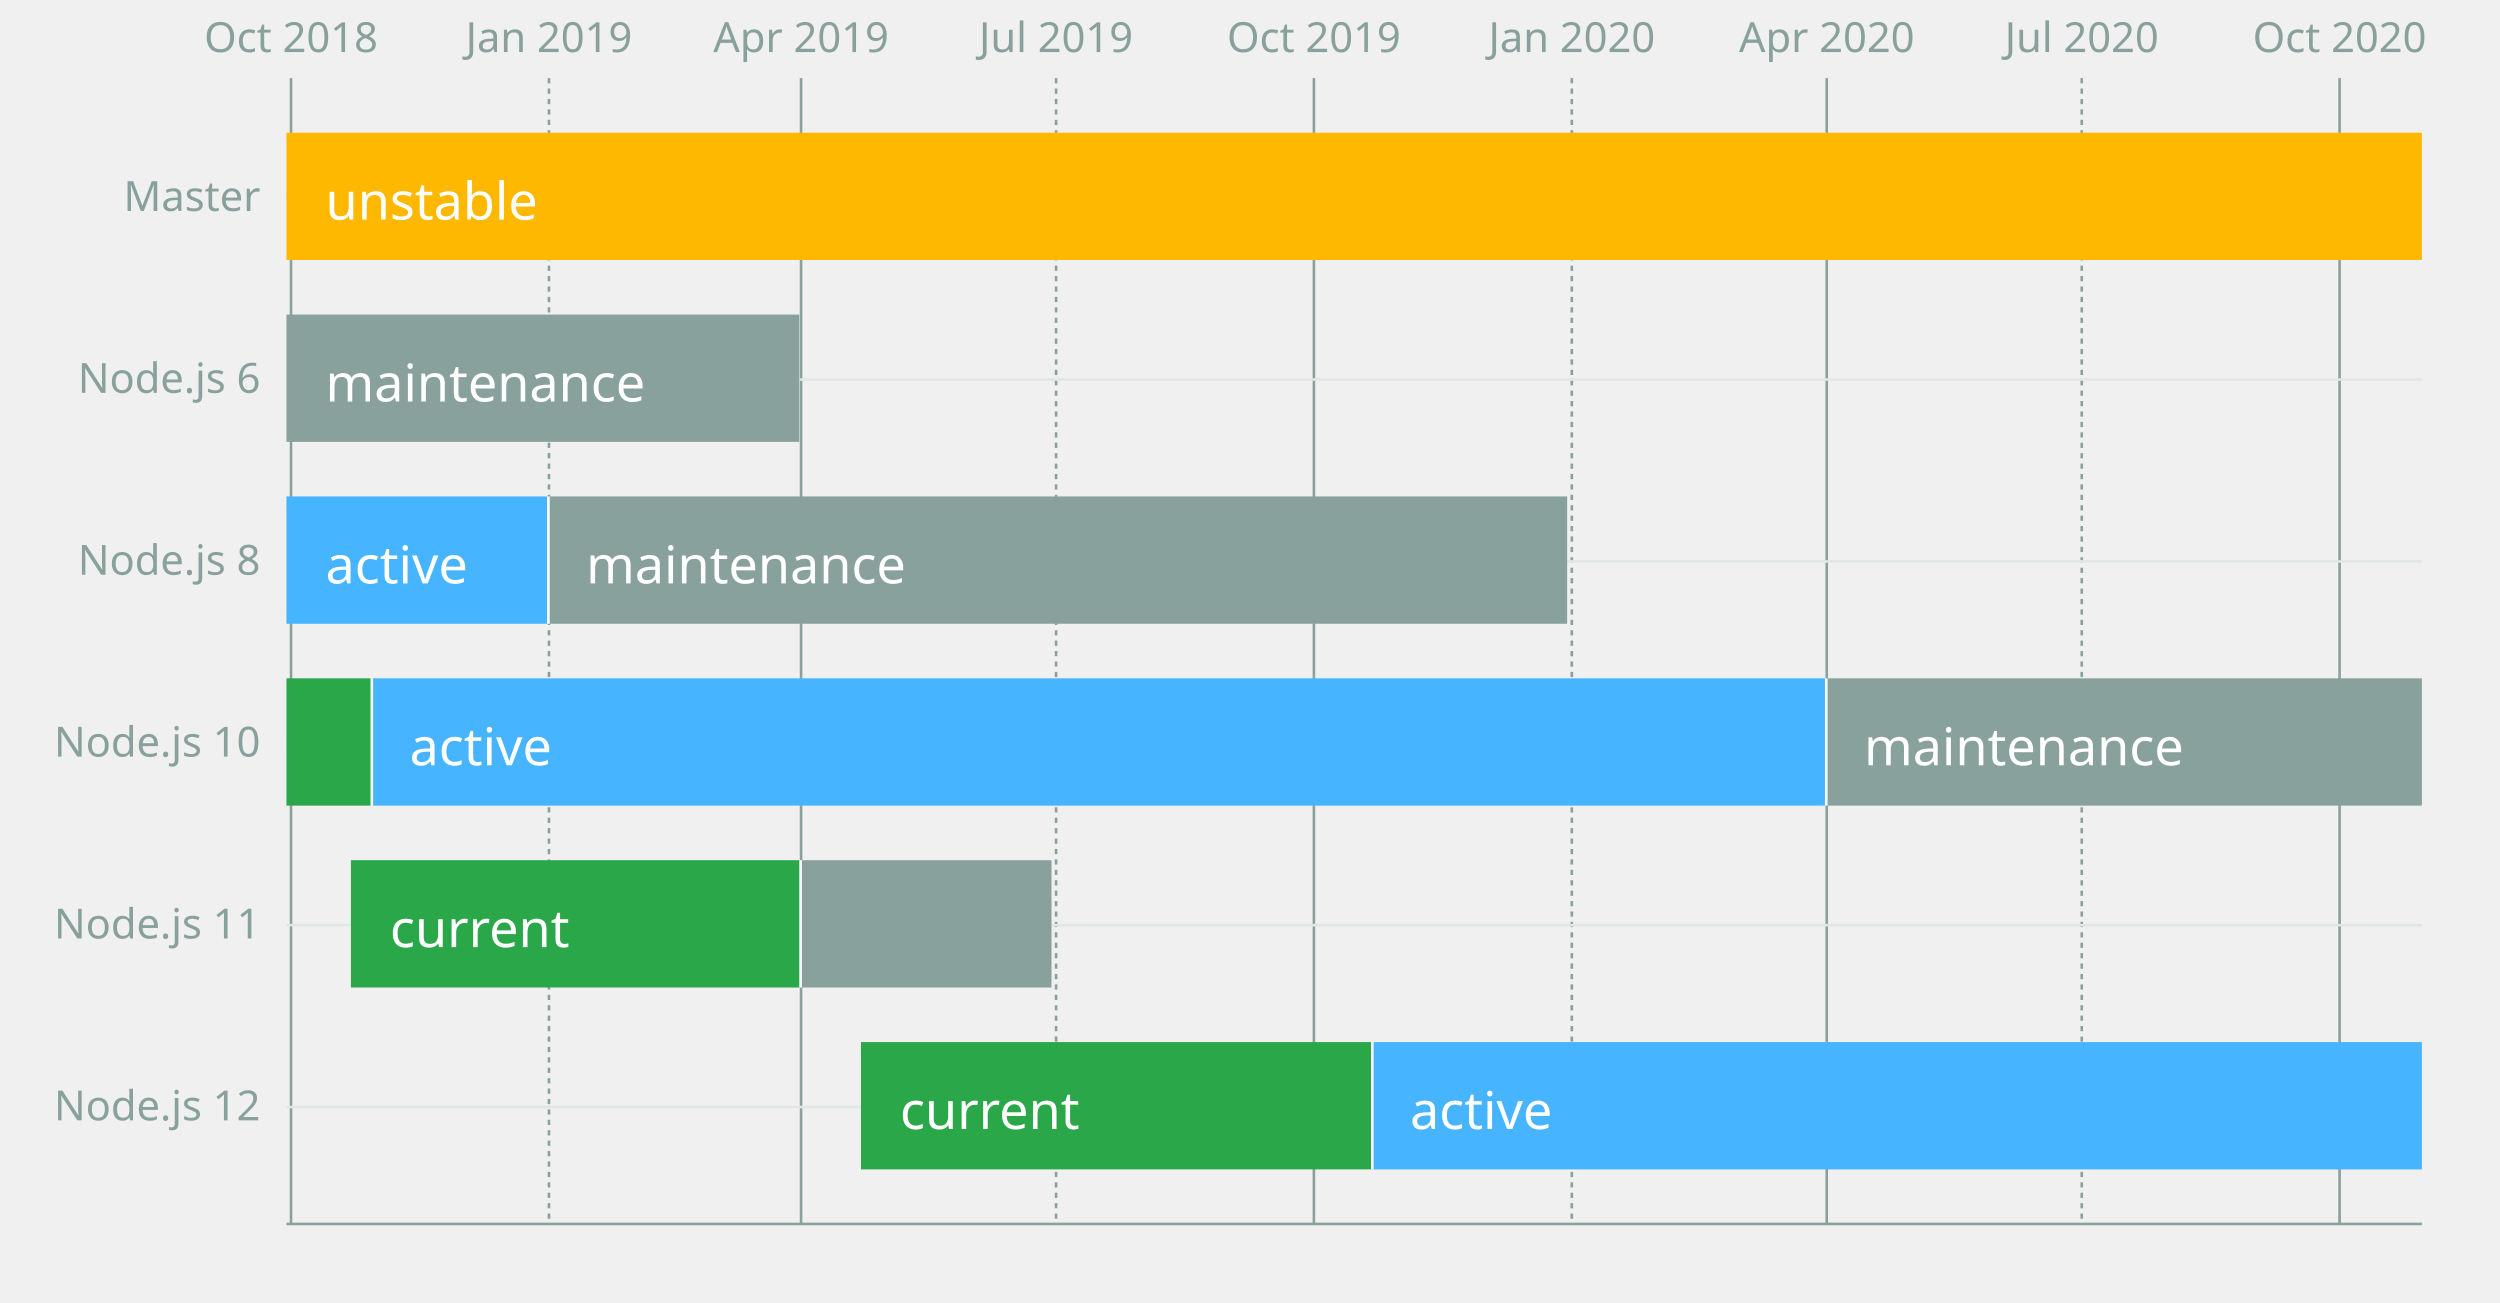
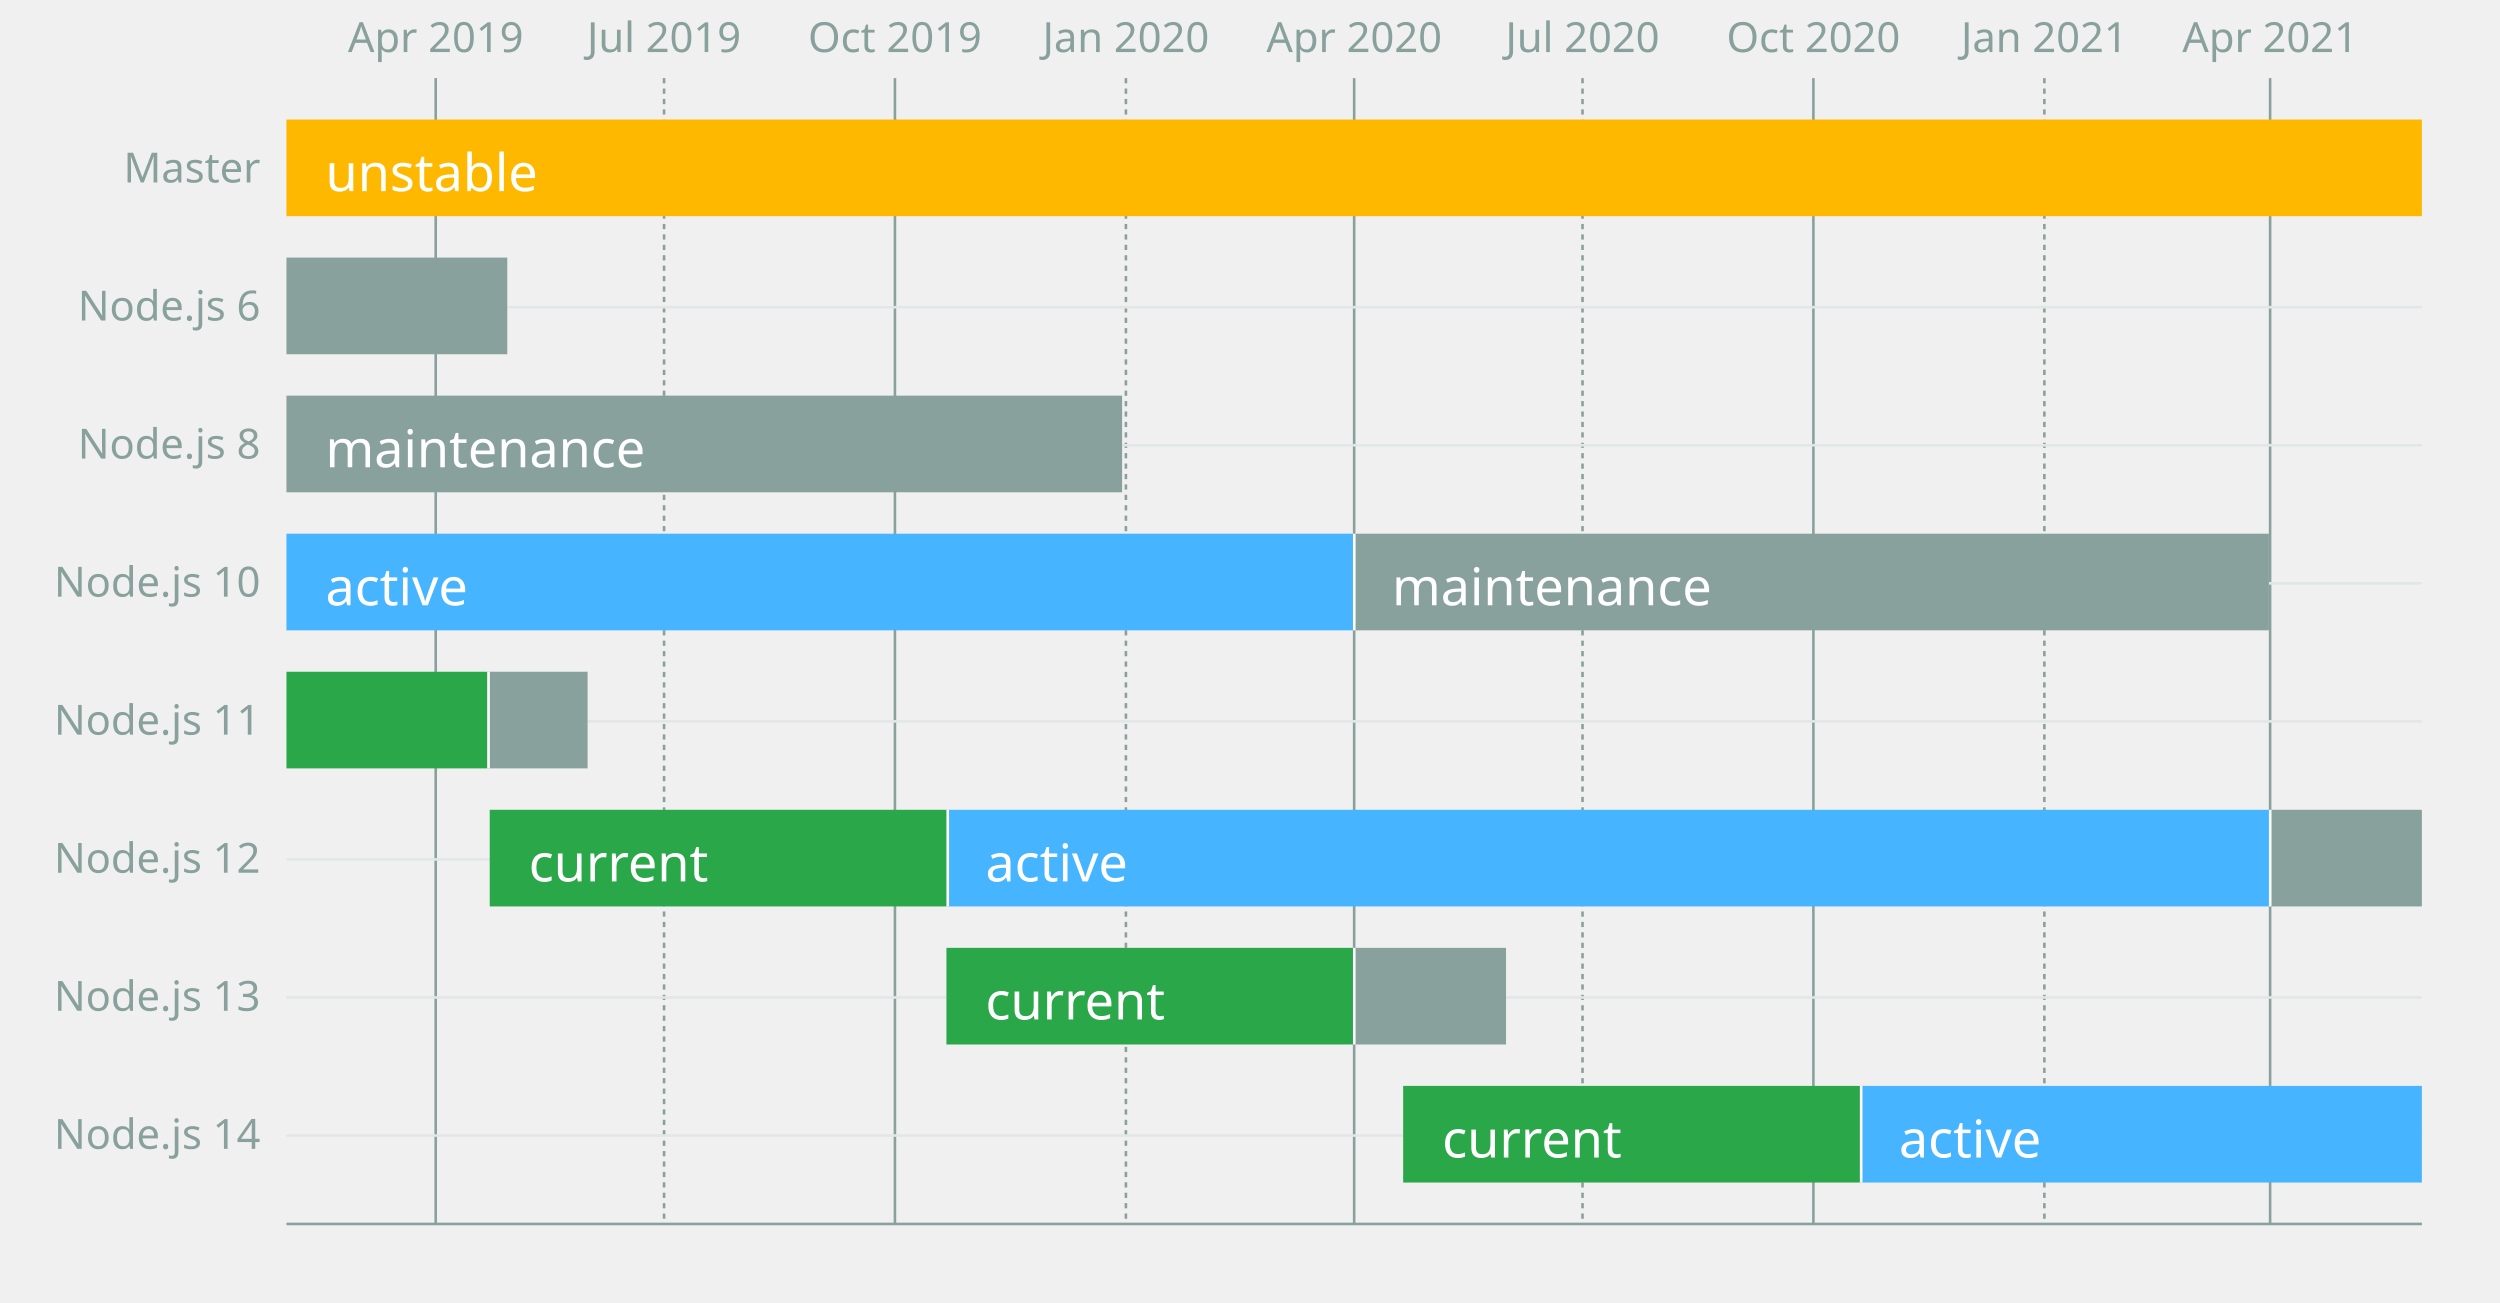
<svg xmlns="http://www.w3.org/2000/svg" width="960" height="500">
  <defs>
    <style>.current{fill:#2aa748}.active{fill:#47b4ff}.maintenance,.tick text{fill:#89a19d}.unstable{fill:#ffb800}.bar-join,.label{fill:#fff}.bar-join.current{display:none}.tick text{font:16px sans-serif}.axis--y .tick text{text-anchor:end}.label{font:20px sans-serif;font-weight:100;text-anchor:start;dominant-baseline:middle;text-transform:uppercase}</style>
  </defs>
  <g id="bar-container">
    <g class="axis axis--x" fill="none" font-size="10" font-family="sans-serif" text-anchor="middle">
      <g class="tick">
-         <path stroke="#89a19d" d="M.5 0v440" transform="translate(111.255 30)" />
-         <text fill="#000" x=".5" dy="-10" transform="translate(111.255 30)">Oct 2018</text>
+         <path stroke="#89a19d" d="M.5 0v440" transform="translate(166.813 30)" />
+         <text fill="#000" x=".5" dy="-10" transform="translate(166.813 30)">Apr 2019</text>
      </g>
      <g class="tick">
-         <path stroke="#89a19d" stroke-dasharray="2,2" d="M.5 0v440" transform="translate(210.303 30)" />
-         <text fill="#000" x=".5" dy="-10" transform="translate(210.303 30)">Jan 2019</text>
+         <path stroke="#89a19d" stroke-dasharray="2,2" d="M.5 0v440" transform="translate(254.503 30)" />
+         <text fill="#000" x=".5" dy="-10" transform="translate(254.503 30)">Jul 2019</text>
      </g>
      <g class="tick">
-         <path stroke="#89a19d" d="M.5 0v440" transform="translate(307.108 30)" />
-         <text fill="#000" x=".5" dy="-10" transform="translate(307.108 30)">Apr 2019</text>
+         <path stroke="#89a19d" d="M.5 0v440" transform="translate(343.156 30)" />
+         <text fill="#000" x=".5" dy="-10" transform="translate(343.156 30)">Oct 2019</text>
      </g>
      <g class="tick">
-         <path stroke="#89a19d" stroke-dasharray="2,2" d="M.5 0v440" transform="translate(405.035 30)" />
-         <text fill="#000" x=".5" dy="-10" transform="translate(405.035 30)">Jul 2019</text>
+         <path stroke="#89a19d" stroke-dasharray="2,2" d="M.5 0v440" transform="translate(431.849 30)" />
+         <text fill="#000" x=".5" dy="-10" transform="translate(431.849 30)">Jan 2020</text>
      </g>
      <g class="tick">
-         <path stroke="#89a19d" d="M.5 0v440" transform="translate(504.038 30)" />
-         <text fill="#000" x=".5" dy="-10" transform="translate(504.038 30)">Oct 2019</text>
+         <path stroke="#89a19d" d="M.5 0v440" transform="translate(519.498 30)" />
+         <text fill="#000" x=".5" dy="-10" transform="translate(519.498 30)">Apr 2020</text>
      </g>
      <g class="tick">
-         <path stroke="#89a19d" stroke-dasharray="2,2" d="M.5 0v440" transform="translate(603.085 30)" />
-         <text fill="#000" x=".5" dy="-10" transform="translate(603.085 30)">Jan 2020</text>
+         <path stroke="#89a19d" stroke-dasharray="2,2" d="M.5 0v440" transform="translate(607.187 30)" />
+         <text fill="#000" x=".5" dy="-10" transform="translate(607.187 30)">Jul 2020</text>
      </g>
      <g class="tick">
-         <path stroke="#89a19d" d="M.5 0v440" transform="translate(700.967 30)" />
-         <text fill="#000" x=".5" dy="-10" transform="translate(700.967 30)">Apr 2020</text>
+         <path stroke="#89a19d" d="M.5 0v440" transform="translate(695.84 30)" />
+         <text fill="#000" x=".5" dy="-10" transform="translate(695.84 30)">Oct 2020</text>
      </g>
      <g class="tick">
-         <path stroke="#89a19d" stroke-dasharray="2,2" d="M.5 0v440" transform="translate(798.893 30)" />
-         <text fill="#000" x=".5" dy="-10" transform="translate(798.893 30)">Jul 2020</text>
+         <path stroke="#89a19d" stroke-dasharray="2,2" d="M.5 0v440" transform="translate(784.534 30)" />
+         <text fill="#000" x=".5" dy="-10" transform="translate(784.534 30)">Jan 2021</text>
      </g>
      <g class="tick">
-         <path stroke="#89a19d" d="M.5 0v440" transform="translate(897.896 30)" />
-         <text fill="#000" x=".5" dy="-10" transform="translate(897.896 30)">Oct 2020</text>
+         <path stroke="#89a19d" d="M.5 0v440" transform="translate(871.22 30)" />
+         <text fill="#000" x=".5" dy="-10" transform="translate(871.22 30)">Apr 2021</text>
      </g>
    </g>
    <g class="axis axis--y" fill="none" font-size="10" font-family="sans-serif">
      <g class="tick">
-         <path stroke="#e1e7e7" d="M0 .5h820" transform="translate(110 75.397)" />
-         <text fill="#000" y=".5" dy=".32em" dx="-10" transform="translate(110 75.397)">Master</text>
+         <path stroke="#e1e7e7" d="M0 .5h820" transform="translate(110 64.458)" />
+         <text fill="#000" y=".5" dy=".32em" dx="-10" transform="translate(110 64.458)">Master</text>
      </g>
      <g class="tick">
-         <path stroke="#e1e7e7" d="M0 .5h820" transform="translate(110 145.238)" />
-         <text fill="#000" y=".5" dy=".32em" dx="-10" transform="translate(110 145.238)">Node.js 6</text>
+         <path stroke="#e1e7e7" d="M0 .5h820" transform="translate(110 117.47)" />
+         <text fill="#000" y=".5" dy=".32em" dx="-10" transform="translate(110 117.47)">Node.js 6</text>
      </g>
      <g class="tick">
-         <path stroke="#e1e7e7" d="M0 .5h820" transform="translate(110 215.08)" />
-         <text fill="#000" y=".5" dy=".32em" dx="-10" transform="translate(110 215.08)">Node.js 8</text>
+         <path stroke="#e1e7e7" d="M0 .5h820" transform="translate(110 170.482)" />
+         <text fill="#000" y=".5" dy=".32em" dx="-10" transform="translate(110 170.482)">Node.js 8</text>
      </g>
      <g class="tick">
-         <path stroke="#e1e7e7" d="M0 .5h820" transform="translate(110 284.92)" />
-         <text fill="#000" y=".5" dy=".32em" dx="-10" transform="translate(110 284.92)">Node.js 10</text>
+         <path stroke="#e1e7e7" d="M0 .5h820" transform="translate(110 223.494)" />
+         <text fill="#000" y=".5" dy=".32em" dx="-10" transform="translate(110 223.494)">Node.js 10</text>
      </g>
      <g class="tick">
-         <path stroke="#e1e7e7" d="M0 .5h820" transform="translate(110 354.762)" />
-         <text fill="#000" y=".5" dy=".32em" dx="-10" transform="translate(110 354.762)">Node.js 11</text>
+         <path stroke="#e1e7e7" d="M0 .5h820" transform="translate(110 276.506)" />
+         <text fill="#000" y=".5" dy=".32em" dx="-10" transform="translate(110 276.506)">Node.js 11</text>
      </g>
      <g class="tick">
-         <path stroke="#e1e7e7" d="M0 .5h820" transform="translate(110 424.603)" />
-         <text fill="#000" y=".5" dy=".32em" dx="-10" transform="translate(110 424.603)">Node.js 12</text>
+         <path stroke="#e1e7e7" d="M0 .5h820" transform="translate(110 329.518)" />
+         <text fill="#000" y=".5" dy=".32em" dx="-10" transform="translate(110 329.518)">Node.js 12</text>
+       </g>
+       <g class="tick">
+         <path stroke="#e1e7e7" d="M0 .5h820" transform="translate(110 382.53)" />
+         <text fill="#000" y=".5" dy=".32em" dx="-10" transform="translate(110 382.53)">Node.js 13</text>
+       </g>
+       <g class="tick">
+         <path stroke="#e1e7e7" d="M0 .5h820" transform="translate(110 435.542)" />
+         <text fill="#000" y=".5" dy=".32em" dx="-10" transform="translate(110 435.542)">Node.js 14</text>
      </g>
      <path stroke="#89a19d" d="M0 440h820" transform="translate(110 30)" />
    </g>
-     <path class="bar unstable" d="M0 20.952h820v48.889H0z" transform="translate(110 30)" />
-     <text class="label" x="15" y="47.397" transform="translate(110 30)">unstable</text>
-     <path class="bar maintenance" d="M0 90.794h196.929v48.889H0z" transform="translate(110 30)" />
-     <text class="label" x="15" y="117.238" transform="translate(110 30)">maintenance</text>
-     <path class="bar maintenance" d="M100.079 160.635h391.706v48.889H100.079z" transform="translate(110 30)" />
-     <path class="bar-join maintenance" d="M99.079 160.635h2v48.889h-2z" transform="translate(110 30)" />
-     <text class="label" x="115.079" y="187.079" transform="translate(110 30)">maintenance</text>
-     <path class="bar active" d="M0 160.635h100.079v48.889H0z" transform="translate(110 30)" />
-     <text class="label" x="15" y="187.079" transform="translate(110 30)">active</text>
-     <path class="bar maintenance" d="M590.787 230.476H820v48.889H590.787z" transform="translate(110 30)" />
-     <path class="bar-join maintenance" d="M589.787 230.476h2v48.889h-2z" transform="translate(110 30)" />
-     <text class="label" x="605.787" y="256.921" transform="translate(110 30)">maintenance</text>
+     <path class="bar unstable" d="M0 15.904h820v37.108H0z" transform="translate(110 30)" />
+     <text class="label" x="15" y="36.458" transform="translate(110 30)">unstable</text>
+     <path class="bar maintenance" d="M0 68.916h84.799v37.108H0zM0 121.928h320.885v37.108H0z" transform="translate(110 30)" />
+     <text class="label" x="15" y="142.482" transform="translate(110 30)">maintenance</text>
+     <path class="bar maintenance" d="M409.538 174.94h351.721v37.108H409.538z" transform="translate(110 30)" />
+     <path class="bar-join maintenance" d="M408.538 174.94h2v37.108h-2z" transform="translate(110 30)" />
+     <text class="label" x="424.538" y="195.494" transform="translate(110 30)">maintenance</text>
+     <path class="bar active" d="M0 174.94h409.538v37.108H0z" transform="translate(110 30)" />
+     <text class="label" x="15" y="195.494" transform="translate(110 30)">active</text>
+     <path class="bar maintenance" d="M77.09 227.952h38.545v37.108H77.09z" transform="translate(110 30)" />
+     <path class="bar-join maintenance" d="M76.09 227.952h2v37.108h-2z" transform="translate(110 30)" />
+     <path class="bar current" d="M0 227.952h77.09v37.108H0z" transform="translate(110 30)" />
+     <path class="bar maintenance" d="M761.259 280.964H820v37.108h-58.741z" transform="translate(110 30)" />
+     <path class="bar-join maintenance" d="M760.259 280.964h2v37.108h-2z" transform="translate(110 30)" />
    <g>
-       <path class="bar active" d="M32.283 230.476h558.504v48.889H32.283z" transform="translate(110 30)" />
-       <path class="bar-join active" d="M31.283 230.476h2v48.889h-2z" transform="translate(110 30)" />
-       <text class="label" x="47.283" y="256.921" transform="translate(110 30)">active</text>
+       <path class="bar active" d="M253.432 280.964h507.827v37.108H253.432z" transform="translate(110 30)" />
+       <path class="bar-join active" d="M252.432 280.964h2v37.108h-2z" transform="translate(110 30)" />
+       <text class="label" x="268.432" y="301.518" transform="translate(110 30)">active</text>
    </g>
    <g>
-       <path class="bar current" d="M0 230.476h32.283v48.889H0z" transform="translate(110 30)" />
+       <path class="bar current" d="M78.053 280.964h175.379v37.108H78.053z" transform="translate(110 30)" />
+       <text class="label" x="93.053" y="301.518" transform="translate(110 30)">current</text>
    </g>
    <g>
-       <path class="bar maintenance" d="M196.929 300.317h96.85v48.889h-96.85z" transform="translate(110 30)" />
-       <path class="bar-join maintenance" d="M195.929 300.317h2v48.889h-2z" transform="translate(110 30)" />
+       <path class="bar maintenance" d="M409.538 333.976h58.781v37.108h-58.781z" transform="translate(110 30)" />
+       <path class="bar-join maintenance" d="M408.538 333.976h2v37.108h-2z" transform="translate(110 30)" />
    </g>
    <g>
-       <path class="bar current" d="M24.751 300.317h172.178v48.889H24.751z" transform="translate(110 30)" />
-       <text class="label" x="39.751" y="326.762" transform="translate(110 30)">current</text>
+       <path class="bar current" d="M253.432 333.976h156.106v37.108H253.432z" transform="translate(110 30)" />
+       <text class="label" x="268.432" y="354.53" transform="translate(110 30)">current</text>
    </g>
    <g>
-       <path class="bar active" d="M416.457 370.159H820v48.889H416.457z" transform="translate(110 30)" />
-       <path class="bar-join active" d="M415.457 370.159h2v48.889h-2z" transform="translate(110 30)" />
-       <text class="label" x="431.457" y="396.603" transform="translate(110 30)">active</text>
+       <path class="bar active" d="M604.189 386.988H820v37.108H604.189z" transform="translate(110 30)" />
+       <path class="bar-join active" d="M603.189 386.988h2v37.108h-2z" transform="translate(110 30)" />
+       <text class="label" x="619.189" y="407.542" transform="translate(110 30)">active</text>
    </g>
    <g>
-       <path class="bar current" d="M220.604 370.159h195.853v48.889H220.604z" transform="translate(110 30)" />
-       <text class="label" x="235.604" y="396.603" transform="translate(110 30)">current</text>
+       <path class="bar current" d="M428.811 386.988H604.19v37.108H428.811z" transform="translate(110 30)" />
+       <text class="label" x="443.811" y="407.542" transform="translate(110 30)">current</text>
    </g>
  </g>
</svg>
